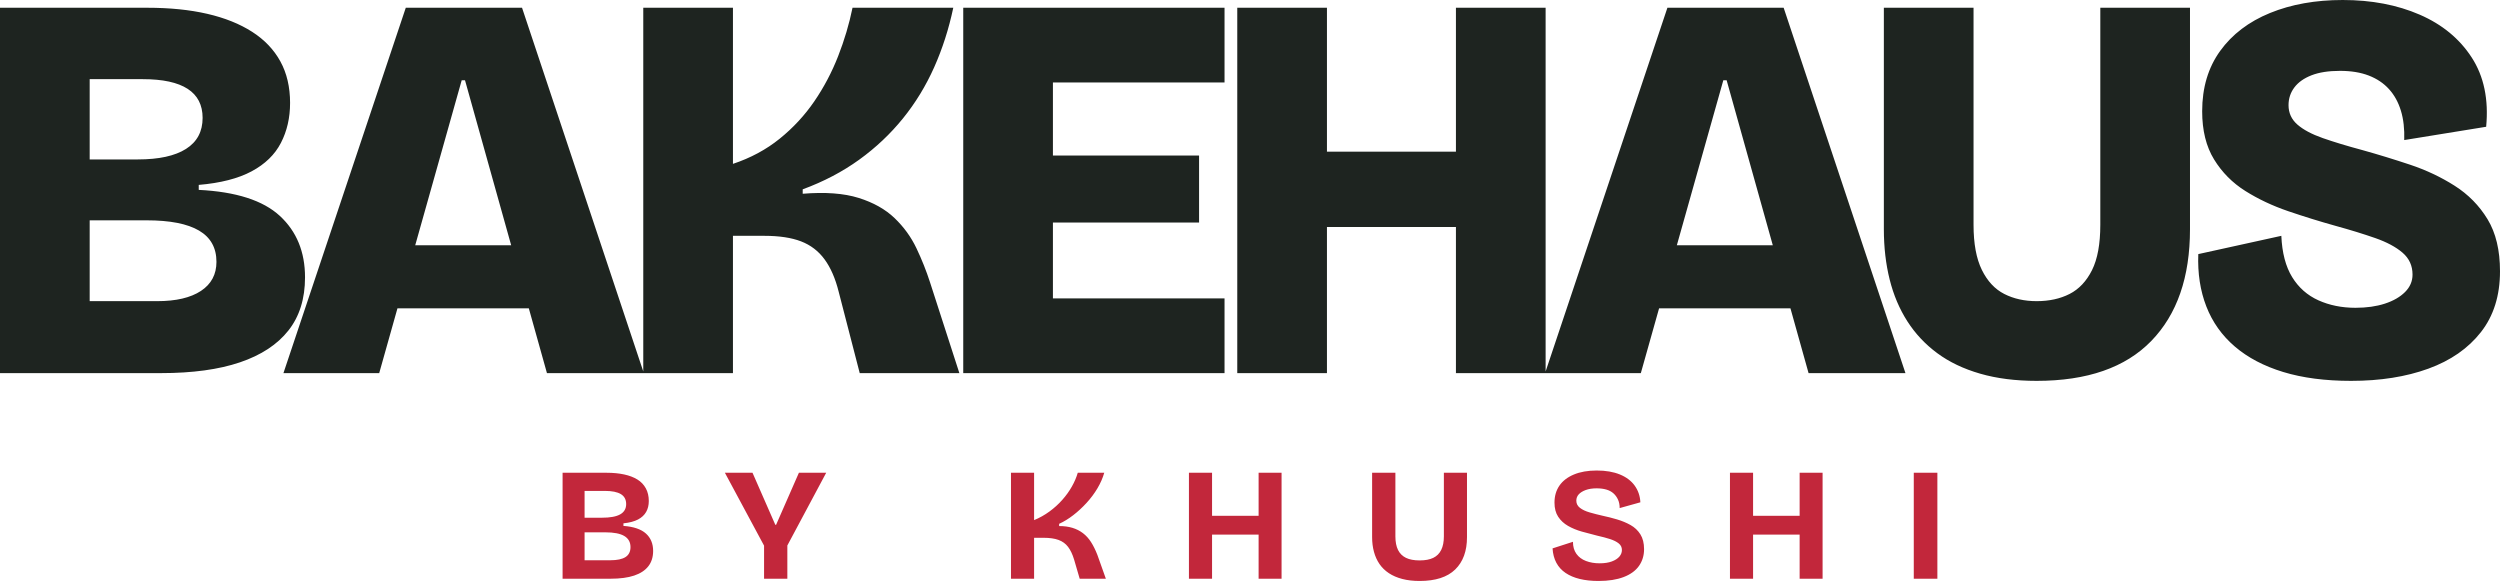
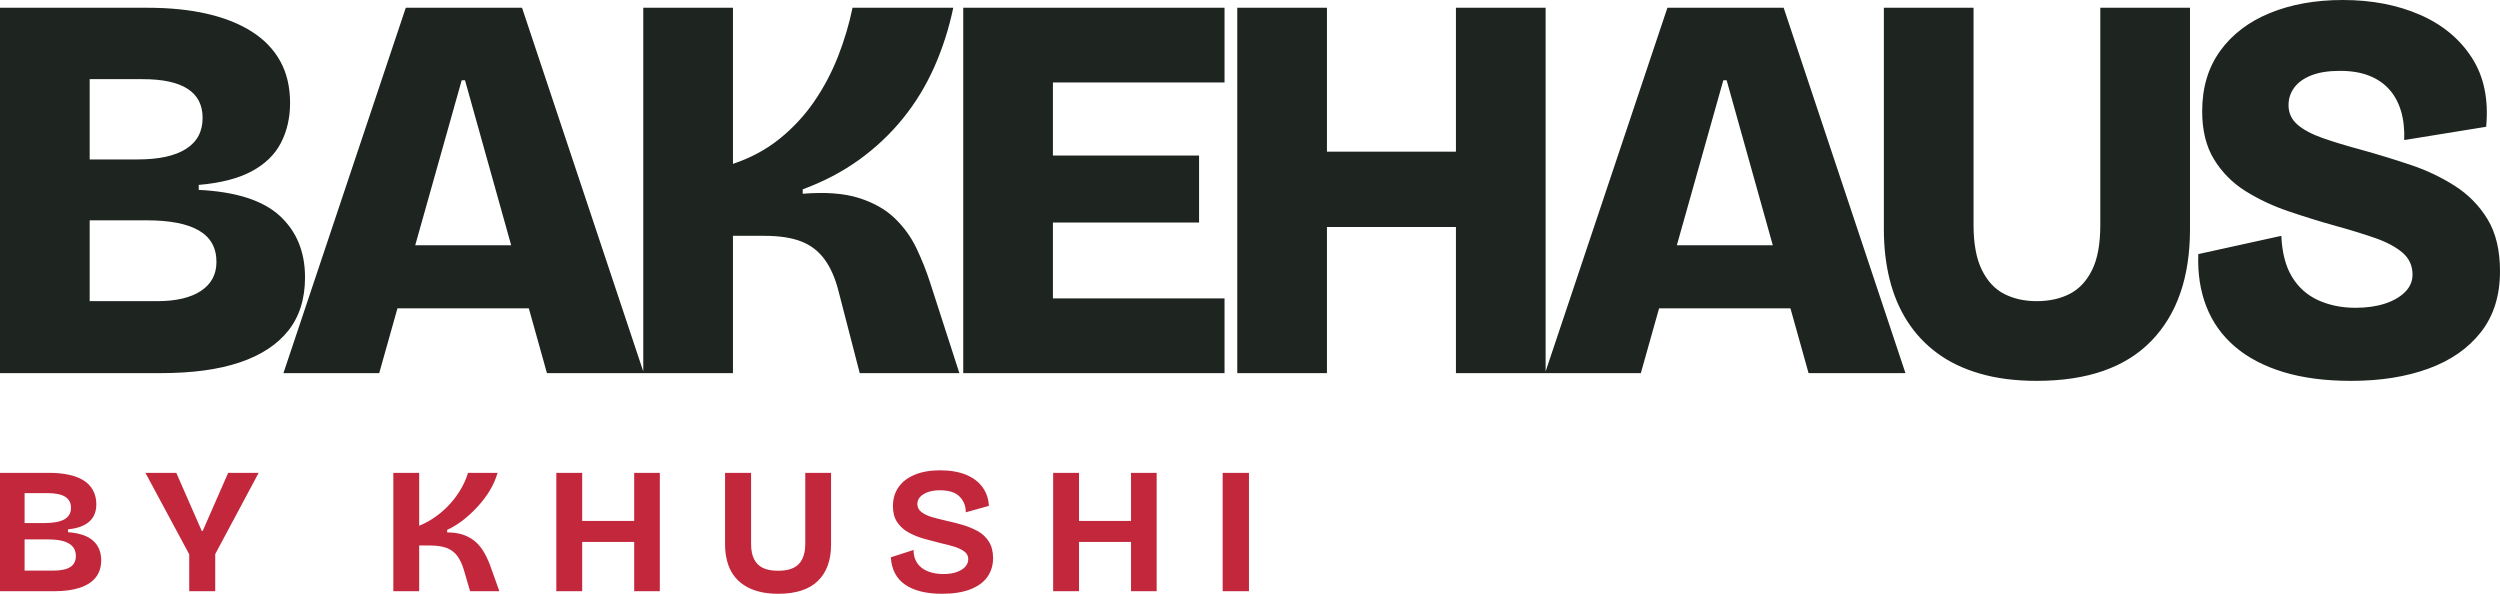
- <svg xmlns="http://www.w3.org/2000/svg" viewBox="4 -67.4 451.6 105" role="img" aria-label="BakeHaus by Khushi">
+ <svg xmlns="http://www.w3.org/2000/svg" viewBox="4 -67.4 451.6 107.2" role="img" aria-label="BakeHaus by Khushi">
  <path fill="#1e2420" d="M4 0L4 -66L30.6 -66Q36.7 -66 41.45 -64.9Q46.2 -63.8 49.55 -61.65Q52.9 -59.5 54.65 -56.3Q56.4 -53.1 56.4 -48.8Q56.4 -44.8 54.75 -41.6Q53.1 -38.4 49.45 -36.45Q45.8 -34.5 39.9 -34L39.9 -33.1Q50 -32.6 54.55 -28.4Q59.1 -24.2 59.1 -17.3Q59.1 -11.5 56.1 -7.7Q53.1 -3.9 47.35 -1.95Q41.6 0 33.1 0ZM20.2 -13L32.4 -13Q37.5 -13 40.3 -14.85Q43.1 -16.7 43.1 -20.1Q43.1 -23.9 39.95 -25.75Q36.8 -27.6 30.5 -27.6L20.2 -27.6ZM20.2 -38.6L28.9 -38.6Q34.6 -38.6 37.6 -40.5Q40.6 -42.4 40.6 -46.1Q40.6 -49.6 37.9 -51.35Q35.2 -53.1 29.8 -53.1L20.2 -53.1ZM55.2 0L77.3 -66L98.3 -66L120.3 0L102.8 0L88 -52.9L87.4 -52.9L72.5 0ZM67.7 -11.7L67.7 -23.1L109.8 -23.1L109.8 -11.7ZM120.2 0L120.2 -66L136.4 -66L136.4 -37.8Q141.2 -39.4 144.85 -42.35Q148.5 -45.3 151.1 -49.1Q153.7 -52.9 155.4 -57.25Q157.1 -61.6 158 -66L176.2 -66Q175 -60.3 172.75 -55.25Q170.5 -50.2 167.1 -46Q163.7 -41.8 159.2 -38.55Q154.7 -35.3 149 -33.2L149 -32.4Q155.1 -32.9 159.1 -31.65Q163.1 -30.4 165.6 -28Q168.1 -25.6 169.55 -22.55Q171 -19.5 172 -16.4L177.3 0L159.3 0L155.5 -14.7Q154.6 -18.3 152.95 -20.55Q151.3 -22.8 148.7 -23.8Q146.1 -24.8 142.1 -24.8L136.4 -24.8L136.4 0ZM178 0L178 -66L194.2 -66L194.2 0ZM190.1 0L190.1 -13.5L225.2 -13.5L225.2 0ZM190.1 -27.2L190.1 -39.3L220.6 -39.3L220.6 -27.2ZM190.1 -52.5L190.1 -66L225.2 -66L225.2 -52.5ZM267 0L267 -66L283.2 -66L283.2 0ZM227.5 0L227.5 -66L243.7 -66L243.7 0ZM239.6 -26.4L239.6 -40L275.5 -40L275.5 -26.4ZM283.1 0L305.2 -66L326.2 -66L348.2 0L330.7 0L315.9 -52.9L315.3 -52.9L300.4 0ZM295.6 -11.7L295.6 -23.1L337.7 -23.1L337.7 -11.7ZM371.9 1.4Q366.2 1.4 361.7 0.1Q357.2 -1.2 353.95 -3.6Q350.7 -6 348.55 -9.35Q346.4 -12.7 345.35 -16.9Q344.3 -21.1 344.3 -26L344.3 -66L360.5 -66L360.5 -26.8Q360.5 -21.7 362 -18.65Q363.5 -15.6 366.05 -14.3Q368.6 -13 371.9 -13Q375.3 -13 377.85 -14.3Q380.4 -15.6 381.9 -18.6Q383.4 -21.6 383.4 -26.8L383.4 -66L399.6 -66L399.6 -26Q399.6 -13 392.6 -5.8Q385.6 1.4 371.9 1.4ZM428.7 1.4Q421.7 1.4 416.45 -0.2Q411.2 -1.8 407.7 -4.8Q404.2 -7.8 402.55 -12.05Q400.9 -16.3 401.1 -21.5L416.1 -24.8Q416.3 -20.2 418.05 -17.35Q419.8 -14.5 422.8 -13.15Q425.8 -11.8 429.5 -11.8Q432.5 -11.8 434.8 -12.55Q437.1 -13.3 438.45 -14.65Q439.8 -16 439.8 -17.8Q439.8 -20.2 438 -21.75Q436.2 -23.3 433.05 -24.4Q429.9 -25.5 425.9 -26.6Q421.6 -27.8 417.35 -29.25Q413.1 -30.7 409.6 -32.9Q406.1 -35.1 403.95 -38.6Q401.8 -42.1 401.8 -47.3Q401.8 -53.7 405.05 -58.2Q408.3 -62.7 414.05 -65.05Q419.8 -67.4 427.2 -67.4Q435 -67.4 441.1 -64.75Q447.2 -62.1 450.5 -57Q453.8 -51.9 453.1 -44.5L438.3 -42.1Q438.4 -45.1 437.7 -47.4Q437 -49.7 435.55 -51.3Q434.1 -52.9 431.9 -53.75Q429.7 -54.6 426.7 -54.6Q423.6 -54.6 421.55 -53.8Q419.5 -53 418.45 -51.6Q417.4 -50.2 417.4 -48.4Q417.4 -46.3 419 -44.9Q420.6 -43.5 423.6 -42.45Q426.6 -41.4 430.7 -40.3Q435 -39.1 439.35 -37.65Q443.7 -36.2 447.4 -33.85Q451.1 -31.5 453.35 -27.8Q455.6 -24.1 455.6 -18.4Q455.6 -11.8 452.15 -7.4Q448.7 -3 442.65 -0.8Q436.6 1.4 428.7 1.4Z" />
-   <path fill="#c2273b" transform="translate(103.48 37.14) scale(1.45)" d="M1.48 0L1.48 -13.2L6.98 -13.2Q8.18 -13.2 9.15 -12.99Q10.12 -12.78 10.8 -12.36Q11.48 -11.94 11.85 -11.26Q12.22 -10.58 12.22 -9.68Q12.22 -8.9 11.89 -8.32Q11.56 -7.74 10.88 -7.38Q10.2 -7.02 9.06 -6.9L9.06 -6.58Q10.96 -6.44 11.86 -5.63Q12.76 -4.82 12.76 -3.46Q12.76 -2.32 12.16 -1.55Q11.56 -0.78 10.39 -0.39Q9.22 0 7.46 0ZM4.22 -2.3L7.42 -2.3Q8.7 -2.3 9.32 -2.7Q9.94 -3.1 9.94 -3.94Q9.94 -4.86 9.17 -5.32Q8.4 -5.78 6.8 -5.78L4.22 -5.78ZM4.22 -7.6L6.38 -7.6Q7.92 -7.6 8.66 -8.02Q9.4 -8.44 9.4 -9.3Q9.4 -10.14 8.74 -10.54Q8.08 -10.94 6.74 -10.94L4.22 -10.94ZM26.58 0L26.58 -4.12L21.7 -13.2L25.14 -13.2L27.98 -6.72L28.08 -6.72L30.92 -13.2L34.32 -13.2L29.48 -4.14L29.48 0ZM57.34 0L57.34 -13.2L60.22 -13.2L60.22 -7.3Q61.24 -7.72 62.13 -8.37Q63.02 -9.02 63.73 -9.82Q64.44 -10.62 64.93 -11.49Q65.42 -12.36 65.66 -13.2L68.96 -13.2Q68.68 -12.22 68.11 -11.26Q67.54 -10.3 66.75 -9.44Q65.96 -8.58 65.09 -7.91Q64.22 -7.24 63.34 -6.84L63.34 -6.56Q64.26 -6.56 64.99 -6.34Q65.72 -6.12 66.3 -5.68Q66.88 -5.24 67.31 -4.57Q67.74 -3.9 68.1 -2.98L69.16 0L65.9 0L65.2 -2.4Q64.9 -3.38 64.45 -3.97Q64 -4.56 63.27 -4.83Q62.54 -5.1 61.38 -5.1L60.22 -5.1L60.22 0ZM88.19 0L88.19 -13.2L91.05 -13.2L91.05 0ZM79.51 0L79.51 -13.2L82.39 -13.2L82.39 0ZM81.21 -5.5L81.21 -7.84L89.31 -7.84L89.31 -5.5ZM108.25 0.28Q107.05 0.28 106.09 0.03Q105.13 -0.22 104.42 -0.69Q103.71 -1.16 103.25 -1.83Q102.79 -2.5 102.56 -3.35Q102.33 -4.2 102.33 -5.18L102.33 -13.2L105.23 -13.2L105.23 -5.28Q105.23 -4.24 105.56 -3.58Q105.89 -2.92 106.55 -2.6Q107.21 -2.28 108.25 -2.28Q109.29 -2.28 109.95 -2.6Q110.61 -2.92 110.94 -3.59Q111.27 -4.26 111.27 -5.28L111.27 -13.2L114.15 -13.2L114.15 -5.18Q114.15 -2.58 112.68 -1.15Q111.21 0.28 108.25 0.28ZM130.53 0.28Q129.23 0.28 128.2 0.03Q127.17 -0.22 126.43 -0.72Q125.69 -1.22 125.28 -1.99Q124.87 -2.76 124.81 -3.78L127.35 -4.6Q127.35 -3.7 127.78 -3.1Q128.21 -2.5 128.97 -2.21Q129.73 -1.92 130.67 -1.92Q131.57 -1.92 132.19 -2.15Q132.81 -2.38 133.13 -2.75Q133.45 -3.12 133.45 -3.58Q133.45 -4.08 133.05 -4.4Q132.65 -4.72 131.97 -4.94Q131.29 -5.16 130.39 -5.36Q129.41 -5.6 128.46 -5.87Q127.51 -6.14 126.74 -6.58Q125.97 -7.02 125.51 -7.72Q125.05 -8.42 125.05 -9.48Q125.05 -10.7 125.66 -11.59Q126.27 -12.48 127.46 -12.98Q128.65 -13.48 130.31 -13.48Q131.99 -13.48 133.19 -12.99Q134.39 -12.5 135.04 -11.6Q135.69 -10.7 135.75 -9.52L133.17 -8.8Q133.17 -9.4 132.96 -9.86Q132.75 -10.32 132.39 -10.64Q132.03 -10.96 131.5 -11.11Q130.97 -11.26 130.29 -11.26Q129.51 -11.26 128.94 -11.05Q128.37 -10.84 128.07 -10.51Q127.77 -10.18 127.77 -9.72Q127.77 -9.18 128.22 -8.83Q128.67 -8.48 129.43 -8.26Q130.19 -8.04 131.07 -7.84Q131.93 -7.66 132.84 -7.39Q133.75 -7.12 134.52 -6.69Q135.29 -6.26 135.75 -5.53Q136.21 -4.8 136.21 -3.68Q136.21 -2.5 135.58 -1.6Q134.95 -0.7 133.67 -0.21Q132.39 0.28 130.53 0.28ZM155.59 0L155.59 -13.2L158.45 -13.2L158.45 0ZM146.91 0L146.91 -13.2L149.79 -13.2L149.79 0ZM148.61 -5.5L148.61 -7.84L156.71 -7.84L156.71 -5.5ZM169.81 0L169.81 -13.2L172.75 -13.2L172.75 0Z" />
+   <path fill="#c2273b" transform="translate(-1.4 39.4) scale(1.35)" d="M4 0L4 -15.84L10.6 -15.84Q12.04 -15.84 13.2 -15.59Q14.37 -15.34 15.18 -14.83Q16 -14.33 16.44 -13.51Q16.89 -12.7 16.89 -11.62Q16.89 -10.68 16.49 -9.98Q16.1 -9.29 15.28 -8.86Q14.46 -8.42 13.1 -8.28L13.1 -7.9Q15.38 -7.73 16.46 -6.76Q17.54 -5.78 17.54 -4.15Q17.54 -2.78 16.82 -1.86Q16.1 -0.94 14.69 -0.47Q13.29 0 11.18 0ZM7.29 -2.76L11.13 -2.76Q12.66 -2.76 13.41 -3.24Q14.15 -3.72 14.15 -4.73Q14.15 -5.83 13.23 -6.38Q12.3 -6.94 10.38 -6.94L7.29 -6.94ZM7.29 -9.12L9.88 -9.12Q11.73 -9.12 12.62 -9.62Q13.5 -10.13 13.5 -11.16Q13.5 -12.17 12.71 -12.65Q11.92 -13.13 10.31 -13.13L7.29 -13.13ZM29.32 0L29.32 -4.94L23.46 -15.84L27.59 -15.84L31 -8.06L31.12 -8.06L34.53 -15.84L38.61 -15.84L32.8 -4.97L32.8 0ZM56.63 0L56.63 -15.84L60.09 -15.84L60.09 -8.76Q61.31 -9.26 62.38 -10.04Q63.45 -10.82 64.3 -11.78Q65.15 -12.74 65.74 -13.79Q66.33 -14.83 66.62 -15.84L70.58 -15.84Q70.24 -14.66 69.56 -13.51Q68.87 -12.36 67.92 -11.33Q66.98 -10.3 65.93 -9.49Q64.89 -8.69 63.83 -8.21L63.83 -7.87Q64.94 -7.87 65.81 -7.61Q66.69 -7.34 67.38 -6.82Q68.08 -6.29 68.6 -5.48Q69.11 -4.68 69.54 -3.58L70.82 0L66.9 0L66.06 -2.88Q65.7 -4.06 65.16 -4.76Q64.62 -5.47 63.75 -5.8Q62.87 -6.12 61.48 -6.12L60.09 -6.12L60.09 0ZM88.86 0L88.86 -15.84L92.29 -15.84L92.29 0ZM78.44 0L78.44 -15.84L81.9 -15.84L81.9 0ZM80.48 -6.6L80.48 -9.41L90.2 -9.41L90.2 -6.6ZM108.12 0.34Q106.68 0.34 105.53 0.04Q104.38 -0.26 103.53 -0.83Q102.68 -1.39 102.12 -2.2Q101.57 -3 101.3 -4.02Q101.02 -5.04 101.02 -6.22L101.02 -15.84L104.5 -15.84L104.5 -6.34Q104.5 -5.09 104.9 -4.3Q105.29 -3.5 106.08 -3.12Q106.88 -2.74 108.12 -2.74Q109.37 -2.74 110.16 -3.12Q110.96 -3.5 111.35 -4.31Q111.75 -5.11 111.75 -6.34L111.75 -15.84L115.2 -15.84L115.2 -6.22Q115.2 -3.1 113.44 -1.38Q111.68 0.34 108.12 0.34ZM130.06 0.34Q128.5 0.34 127.26 0.04Q126.03 -0.26 125.14 -0.86Q124.25 -1.46 123.76 -2.39Q123.27 -3.31 123.2 -4.54L126.24 -5.52Q126.24 -4.44 126.76 -3.72Q127.28 -3 128.19 -2.65Q129.1 -2.3 130.23 -2.3Q131.31 -2.3 132.05 -2.58Q132.8 -2.86 133.18 -3.3Q133.56 -3.74 133.56 -4.3Q133.56 -4.9 133.08 -5.28Q132.6 -5.66 131.79 -5.93Q130.97 -6.19 129.89 -6.43Q128.72 -6.72 127.58 -7.04Q126.44 -7.37 125.51 -7.9Q124.59 -8.42 124.04 -9.26Q123.48 -10.1 123.48 -11.38Q123.48 -12.84 124.22 -13.91Q124.95 -14.98 126.38 -15.58Q127.8 -16.18 129.8 -16.18Q131.81 -16.18 133.25 -15.59Q134.69 -15 135.47 -13.92Q136.25 -12.84 136.32 -11.42L133.23 -10.56Q133.23 -11.28 132.98 -11.83Q132.72 -12.38 132.29 -12.77Q131.86 -13.15 131.22 -13.33Q130.59 -13.51 129.77 -13.51Q128.84 -13.51 128.15 -13.26Q127.47 -13.01 127.11 -12.61Q126.75 -12.22 126.75 -11.66Q126.75 -11.02 127.29 -10.6Q127.83 -10.18 128.74 -9.91Q129.65 -9.65 130.71 -9.41Q131.74 -9.19 132.83 -8.87Q133.92 -8.54 134.85 -8.03Q135.77 -7.51 136.32 -6.64Q136.88 -5.76 136.88 -4.42Q136.88 -3 136.12 -1.92Q135.36 -0.84 133.83 -0.25Q132.29 0.34 130.06 0.34ZM155.34 0L155.34 -15.84L158.77 -15.84L158.77 0ZM144.92 0L144.92 -15.84L148.38 -15.84L148.38 0ZM146.96 -6.6L146.96 -9.41L156.68 -9.41L156.68 -6.6ZM167.6 0L167.6 -15.84L171.12 -15.84L171.12 0Z" />
</svg>
